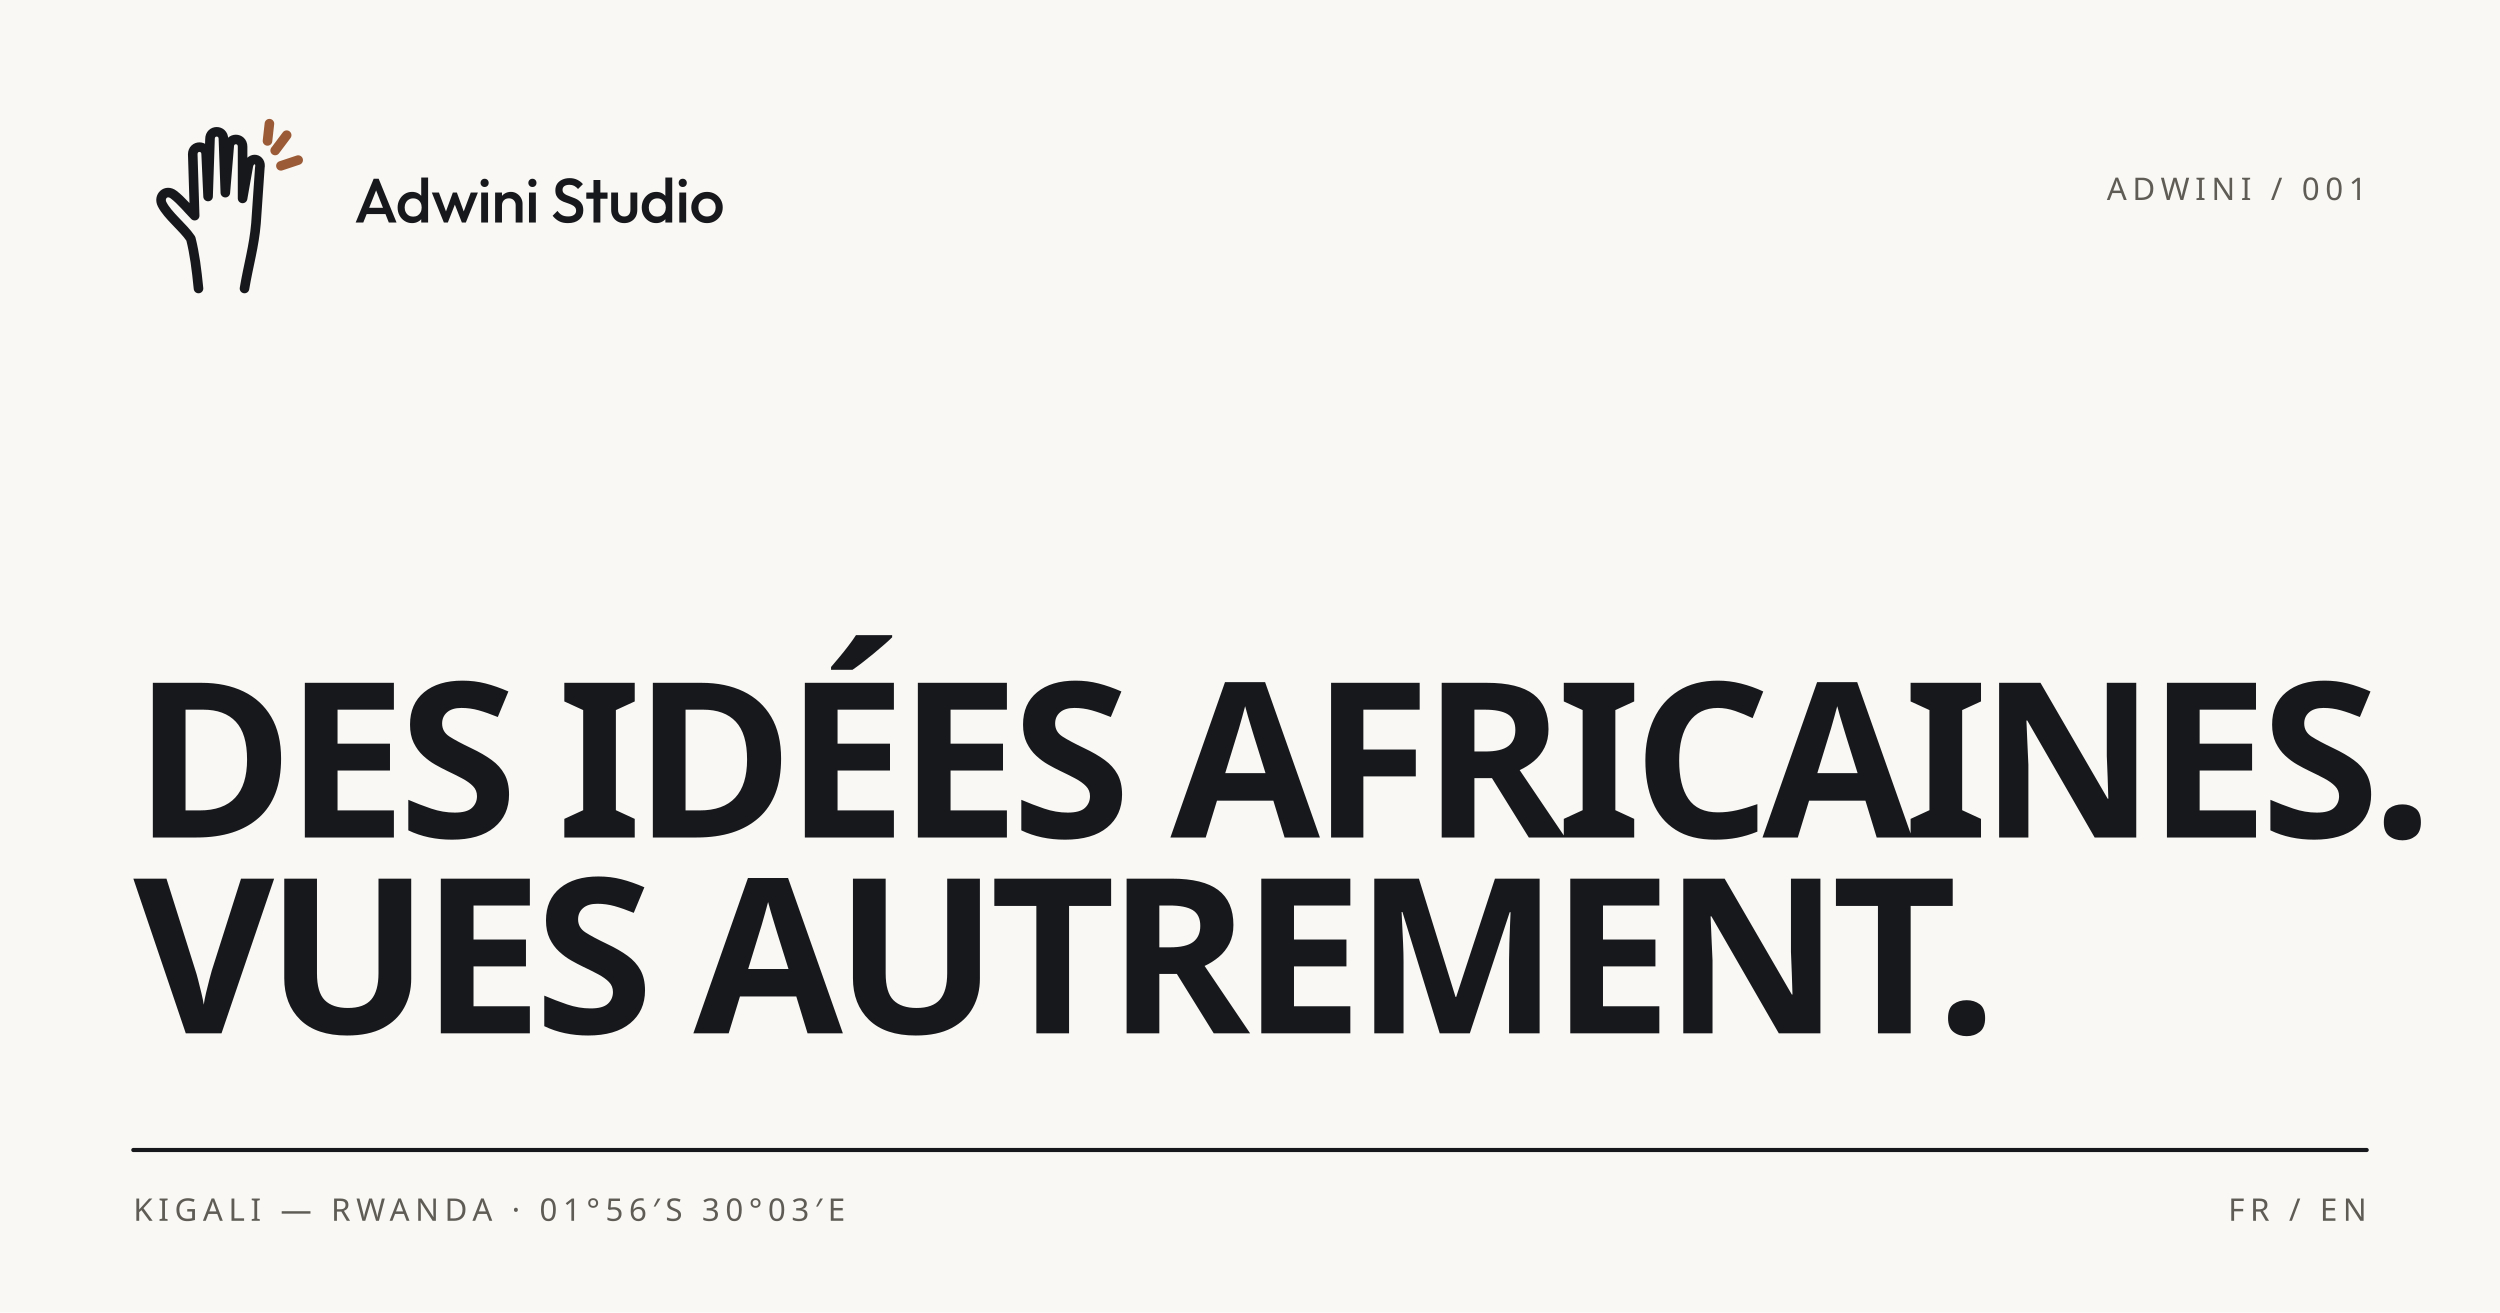
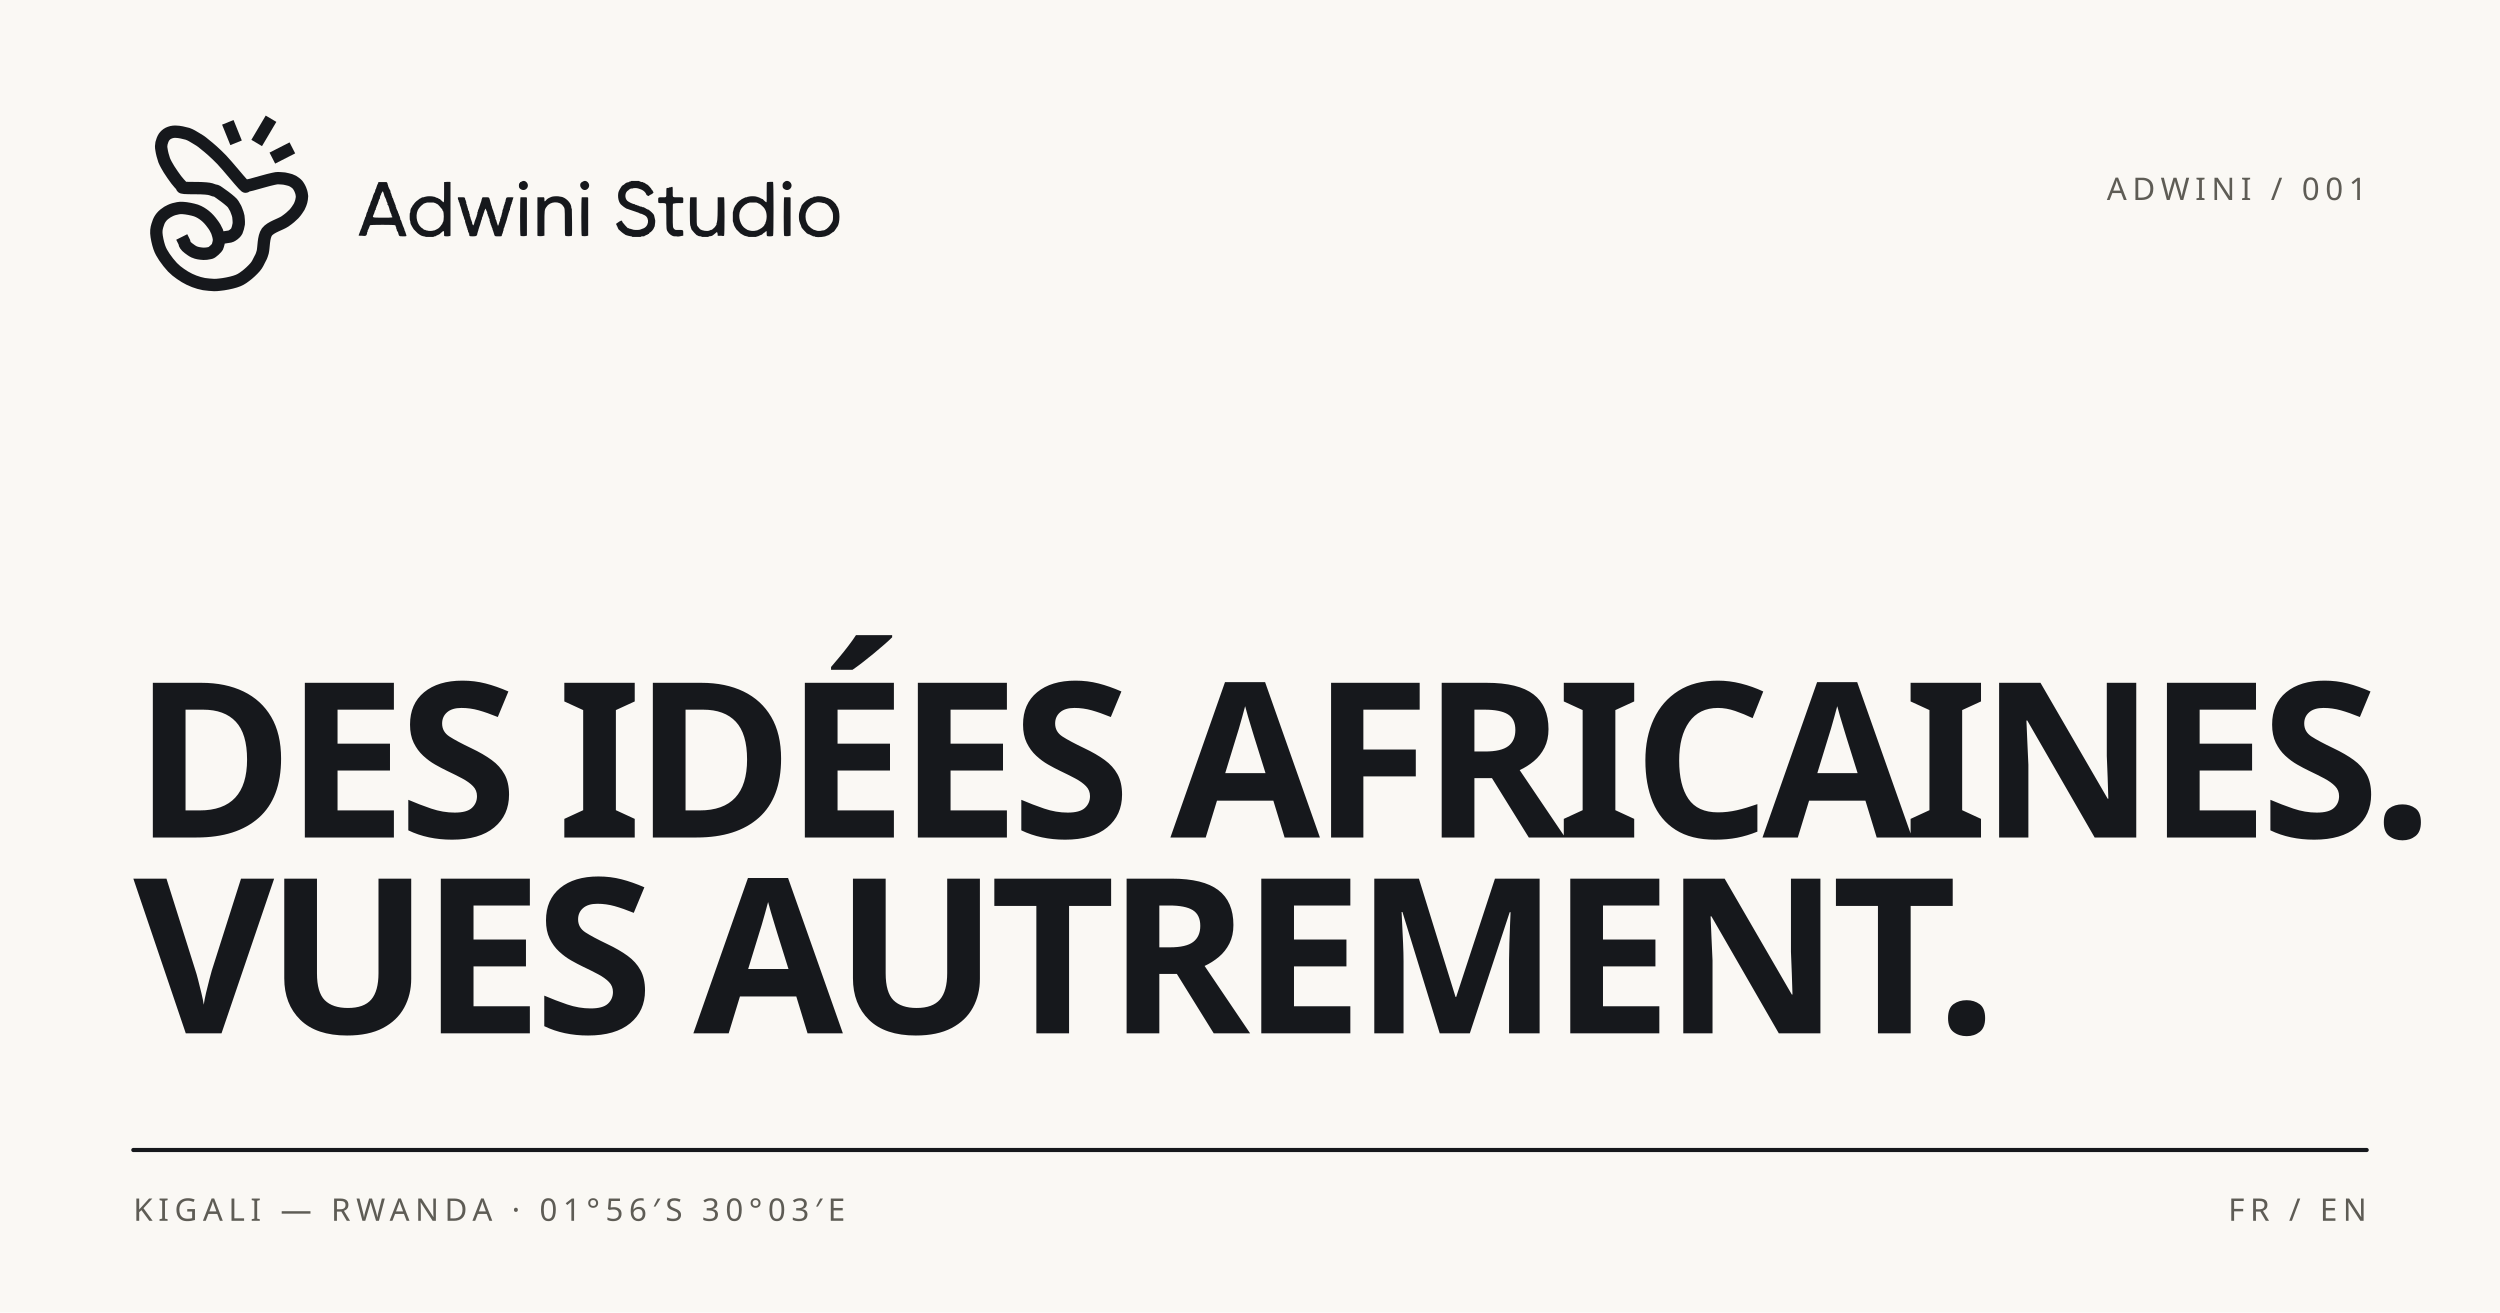
<svg xmlns="http://www.w3.org/2000/svg" viewBox="0 0 1200 630" width="1200" height="630">
  <rect width="1200" height="630" fill="#FAF8F4" />
-   <g transform="translate(64 52) scale(0.92)" fill="none" stroke-width="5" stroke-linecap="round" stroke-linejoin="round">
-     <path d="M34 94C33 84 32 76 30 68C26 62 18 56 15 50C13 46 17 42 21 45C25 48 29 53 32 56L31 24C31 19 38 19 38 24L39 46L40 16C40 11 47 11 47 16L48 44L50 20C50 15 57 15 57 20L57 47L60 30C61 25 67 26 66 31L64 60C63 72 60 82 58 94" stroke="#16181C" />
-     <path d="M70 17L71 8" stroke="#9A5B36" />
-     <path d="M74 22L80 14" stroke="#9A5B36" />
-     <path d="M77 30L86 27" stroke="#9A5B36" />
+   <g transform="translate(64 52) scale(0.92)" fill="none" stroke-width="6.45" stroke-linecap="square" stroke-linejoin="round">
+     <path d="M26.7 70C26.8 70.2 26.7 70.8 27.1 71.3C27.4 71.8 28 72.4 28.8 73C29.6 73.6 30.8 74.5 31.7 74.9C32.5 75.3 33.2 75.4 34 75.6C34.9 75.7 35.7 75.9 36.6 75.9C37.6 75.9 38.8 75.8 39.5 75.6C40.3 75.4 40.4 75.5 41.1 75C41.7 74.6 42.9 73.5 43.4 72.9C43.9 72.3 43.9 72.3 44.1 71.6C44.3 70.9 44.7 69.7 44.7 68.5C44.6 67.2 44.2 65.7 43.7 64.3C43.1 62.9 42.3 61.5 41.2 60.1C40.2 58.7 38.9 57.2 37.4 56C36 54.9 34.6 54 32.7 53.3C30.8 52.7 27.8 52.1 25.9 52C24 51.8 22.6 52.3 21.2 52.6C19.8 53 18.9 53.5 17.8 54.1C16.7 54.8 15.5 55.7 14.7 56.7C13.9 57.7 13.3 58.7 12.9 60.1C12.4 61.5 11.9 63 12 65.1C12.1 67.1 12.8 70.3 13.5 72.4C14.2 74.5 15.1 75.9 16.2 77.6C17.4 79.4 19 81.4 20.4 82.9C21.8 84.3 23.1 85.4 24.6 86.4C26.1 87.5 27.7 88.4 29.3 89.2C30.9 90 32.6 90.6 34.3 91.1C36 91.6 37.7 91.9 39.5 92C41.3 92.2 42.8 92.3 45 92C47.3 91.8 50.9 91.1 53.1 90.4C55.4 89.7 56.7 88.9 58.4 87.6C60.1 86.4 62.3 84.3 63.5 82.9C64.8 81.4 65.2 80.2 65.9 78.9C66.6 77.6 66.8 77.4 67.5 75C68.1 72.6 67.8 67.2 69.7 64.5C71.7 61.9 76.7 60.6 79.1 59C81.4 57.4 82.5 56.4 83.8 55.1C85 53.8 85.8 52.5 86.5 51.4C87.1 50.3 87.3 49.5 87.6 48.6C87.8 47.6 88 46.9 88 45.9C87.9 45 87.8 44.1 87.4 43.1C87.1 42.1 86.4 40.8 85.7 39.9C85 39.1 84.1 38.5 83.3 38C82.4 37.5 81.4 37.2 80.4 37C79.3 36.7 78.2 36.5 77 36.5C75.7 36.5 75.6 36.2 73 36.8C70.5 37.3 64.1 39.2 61.8 39.8C59.4 40.4 59.6 40.2 58.9 40.2C58.2 40.2 59.5 42 57.4 39.8C55.2 37.5 49.4 30.3 46.1 26.8C42.7 23.3 39.7 20.7 37.4 18.9C35.2 17 34.2 16.5 32.7 15.6C31.2 14.7 30 13.9 28.3 13.3C26.5 12.8 23.9 12.2 22.2 12.2C20.6 12.1 19.4 12.5 18.3 13C17.3 13.5 16.6 14.2 16 15C15.4 15.9 15 17.1 14.7 18.2C14.5 19.3 14.4 20.1 14.7 21.6C14.9 23.1 15.5 25.4 16.1 27.1C16.8 28.8 17.6 30.1 18.6 31.8C19.7 33.5 21.3 35.9 22.4 37.3C23.5 38.7 24.4 39.7 25.1 40.4C25.8 41.1 24.6 41.3 26.7 41.5C28.8 41.7 35.1 41.5 37.7 41.8C40.3 42 41 42.4 42.1 42.8C43.3 43.1 43.1 42.8 44.5 43.8C45.9 44.7 49.4 47.3 50.8 48.6C52.2 49.8 52.4 50.6 52.9 51.4C53.5 52.3 53.7 53 54 53.8C54.3 54.6 54.6 55.3 54.8 56.4C54.9 57.5 55.1 59.1 55 60.3C54.8 61.6 54.4 63.1 54 64C53.5 64.9 53 65.3 52.4 65.8C51.7 66.2 51.5 66.6 50.3 66.9C49 67.2 45.9 67.5 45 67.7" stroke="#16181C" />
+     <path d="M50.5 10.3L52.4 15" stroke="#16181C" />
+     <path d="M70.2 8.2L66 15.3" stroke="#16181C" />
+     <path d="M80.1 22.1L75.4 24.5" stroke="#16181C" />
  </g>
-   <g transform="translate(170 84) scale(0.3)" fill="#16181C">
-     <path d="M14.6 76L2.4 76L31.2 6L39.2 6L67.8 76L55.4 76L50.1 62.5L20 62.5L14.6 76M24 52.5L46.1 52.5L35.1 24.6M92.6 77Q86.1 77 80.9 73.7Q75.6 70.4 72.6 64.8Q69.5 59.1 69.5 52.1Q69.5 45 72.6 39.4Q75.6 33.7 80.9 30.3Q86.1 27 92.6 27Q98.1 27 102.4 29.3Q105.2 30.9 107.3 33.3L107.3 4L118.3 4L118.3 76L107.3 76L107.3 70.8Q105.3 73.1 102.4 74.6Q98.1 77 92.6 77M94.4 66.6Q98.5 66.6 101.6 64.8Q104.6 62.9 106.3 59.6Q108 56.3 108 52Q108 47.7 106.3 44.4Q104.6 41.1 101.6 39.3Q98.5 37.4 94.5 37.4Q90.4 37.4 87.4 39.3Q84.3 41.1 82.6 44.4Q80.8 47.7 80.8 52Q80.8 56.3 82.6 59.6Q84.3 62.9 87.4 64.8Q90.4 66.6 94.4 66.6M149.9 76L143.5 76L124.2 28L135.6 28L146.9 58.3L157.9 28L164.3 28L175.3 58.3L186.6 28L198 28L178.7 76L172.3 76L161.1 47.4M214.2 76L203.2 76L203.2 28L214.2 28L214.2 76M208.7 19.2Q205.9 19.2 204.1 17.3Q202.2 15.4 202.2 12.6Q202.2 9.8 204.1 7.9Q205.9 6 208.7 6Q211.6 6 213.4 7.9Q215.2 9.8 215.2 12.6Q215.2 15.4 213.4 17.3Q211.6 19.2 208.7 19.2M269.4 76L258.4 76L258.4 48.3Q258.4 43.5 255.4 40.4Q252.3 37.3 247.5 37.3Q244.3 37.3 241.8 38.7Q239.3 40.1 237.9 42.6Q236.5 45.1 236.5 48.3L236.5 76L225.5 76L225.5 28L236.5 28L236.5 33.4Q238.5 31 241.3 29.4Q245.5 27 250.8 27Q256.2 27 260.4 29.8Q264.6 32.5 267 36.8Q269.4 41.2 269.4 45.9M290.7 76L279.7 76L279.7 28L290.7 28L290.7 76M285.2 19.2Q282.4 19.2 280.6 17.3Q278.7 15.4 278.7 12.6Q278.7 9.8 280.6 7.9Q282.4 6 285.2 6Q288.1 6 289.9 7.9Q291.7 9.8 291.7 12.6Q291.7 15.4 289.9 17.3Q288.1 19.2 285.2 19.2M342 77Q333.7 77 327.9 74Q322.1 71 317.5 65.2L325.3 57.4Q328.2 61.6 332.2 64Q336.2 66.3 342.4 66.3Q348.2 66.3 351.6 63.9Q355.1 61.5 355.1 57.3Q355.1 53.8 353.3 51.6Q351.5 49.4 348.5 48Q345.6 46.5 342 45.3Q338.5 44.2 334.9 42.8Q331.4 41.3 328.4 39.1Q325.5 36.9 323.7 33.4Q321.9 29.9 321.9 24.5Q321.9 18.3 324.9 13.9Q328 9.6 333.2 7.3Q338.4 5 344.8 5Q351.7 5 357.1 7.7Q362.6 10.4 366 14.6L358.2 22.4Q355.2 19 351.9 17.3Q348.7 15.7 344.5 15.7Q339.3 15.7 336.3 17.8Q333.4 19.9 333.4 23.7Q333.4 26.9 335.2 28.8Q337 30.8 339.9 32.1Q342.9 33.5 346.4 34.7Q350 35.9 353.5 37.4Q357.1 38.9 360 41.3Q363 43.6 364.8 47.3Q366.6 51 366.6 56.6Q366.6 66 359.9 71.5Q353.3 77 342 77M393.9 76L382.9 76L382.9 38L371.4 38L371.4 28L382.9 28L382.9 8L393.9 8L393.9 28L405.4 28L405.4 38L393.9 38M432.1 77Q426 77 421.3 74.3Q416.5 71.6 413.9 66.8Q411.2 62.1 411.2 55.9L411.2 28L422.2 28L422.2 55.4Q422.2 58.9 423.4 61.4Q424.5 63.8 426.8 65.1Q429 66.4 432.1 66.4Q436.9 66.4 439.4 63.5Q442 60.7 442 55.4L442 28L453 28L453 55.9Q453 62.2 450.4 67Q447.7 71.7 443 74.3Q438.3 77 432.1 77M483.2 77Q476.7 77 471.4 73.7Q466.2 70.4 463.1 64.8Q460.1 59.1 460.1 52.1Q460.1 45 463.1 39.4Q466.2 33.7 471.4 30.3Q476.7 27 483.2 27Q488.7 27 493 29.3Q495.8 30.9 497.9 33.3L497.9 4L508.9 4L508.9 76L497.9 76L497.9 70.8Q495.9 73.1 493 74.6Q488.7 77 483.2 77M485 66.6Q489.1 66.6 492.1 64.8Q495.2 62.9 496.9 59.6Q498.6 56.3 498.6 52Q498.6 47.7 496.9 44.4Q495.2 41.1 492.1 39.3Q489.1 37.4 485.1 37.4Q481 37.4 477.9 39.3Q474.9 41.1 473.1 44.4Q471.4 47.7 471.4 52Q471.4 56.3 473.1 59.6Q474.9 62.9 477.9 64.8Q481 66.6 485 66.6M531.2 76L520.2 76L520.2 28L531.2 28L531.2 76M525.7 19.2Q522.9 19.2 521 17.3Q519.2 15.4 519.2 12.6Q519.2 9.8 521 7.9Q522.9 6 525.7 6Q528.6 6 530.4 7.9Q532.2 9.8 532.2 12.6Q532.2 15.4 530.4 17.3Q528.6 19.2 525.7 19.2M564.5 77Q557.5 77 551.8 73.7Q546.1 70.3 542.8 64.6Q539.4 58.9 539.4 51.9Q539.4 44.9 542.8 39.3Q546.1 33.7 551.8 30.3Q557.5 27 564.5 27Q571.6 27 577.3 30.3Q583 33.6 586.4 39.3Q589.7 44.9 589.7 51.9Q589.7 58.9 586.4 64.6Q583 70.3 577.3 73.7Q571.6 77 564.5 77M564.5 66.4Q568.6 66.4 571.8 64.5Q574.9 62.7 576.6 59.4Q578.4 56.1 578.4 51.9Q578.4 47.7 576.6 44.5Q574.8 41.3 571.7 39.4Q568.6 37.6 564.5 37.6Q560.5 37.6 557.4 39.4Q554.2 41.3 552.4 44.5Q550.7 47.7 550.7 51.9Q550.7 56.1 552.4 59.4Q554.2 62.7 557.4 64.5Q560.5 66.4 564.5 66.4" />
+   <g transform="translate(172 86) scale(0.28)" fill="#16181C" fill-rule="evenodd">
+     <path d="M 280 4 C 279 5, 278 5, 278 5 C 278 5, 277 5, 277 6 C 277 6, 277 7, 276 7 C 275 9, 275 13, 276 15 C 280 20, 287 20, 290 14 C 293 8, 286 0, 280 4 M 385 4 C 384 5, 383 5, 383 5 C 383 5, 383 5, 382 6 C 382 6, 382 7, 381 7 C 380 9, 380 13, 382 15 C 385 20, 392 20, 395 14 C 398 8, 391 0, 385 4 M 468 3 C 467 4, 466 4, 465 4 C 465 4, 464 5, 464 5 C 463 5, 459 6, 458 7 C 458 7, 457 8, 457 8 C 456 8, 456 9, 456 9 C 455 9, 455 10, 454 10 C 452 11, 450 14, 449 16 C 448 18, 447 19, 446 22 C 444 30, 446 41, 452 45 C 454 47, 460 51, 461 51 C 461 51, 462 51, 462 51 C 463 52, 465 52, 473 55 C 474 55, 475 56, 476 56 C 476 56, 478 57, 479 57 C 480 57, 481 58, 481 58 C 482 58, 483 59, 483 59 C 485 59, 487 60, 491 62 C 500 67, 498 82, 487 85 C 482 87, 482 87, 477 87 C 472 87, 472 87, 466 85 C 465 85, 464 85, 464 84 C 463 84, 463 84, 462 84 C 460 82, 456 78, 453 74 C 452 71, 451 70, 449 72 C 448 72, 447 73, 444 75 C 442 76, 441 77, 443 79 C 443 80, 443 81, 444 81 C 444 82, 445 84, 446 86 C 449 89, 455 94, 456 94 C 456 94, 456 94, 457 95 C 458 96, 466 98, 468 98 C 469 98, 469 99, 470 99 C 471 99, 482 99, 484 99 C 484 99, 485 98, 486 98 C 486 98, 487 98, 487 98 C 488 98, 489 98, 490 98 C 490 98, 491 97, 491 97 C 492 97, 493 96, 493 96 C 494 96, 495 95, 496 95 C 496 94, 497 94, 497 94 C 497 94, 498 94, 498 94 C 498 93, 499 93, 499 92 C 502 91, 506 86, 507 83 C 507 83, 507 82, 508 81 C 508 79, 509 76, 509 71 C 508 67, 508 66, 507 62 C 506 59, 500 54, 497 52 C 497 52, 496 52, 496 52 C 495 51, 494 51, 494 51 C 493 50, 492 50, 491 49 C 490 49, 489 48, 489 48 C 488 48, 487 48, 487 48 C 486 47, 485 47, 484 47 C 483 47, 482 46, 481 46 C 480 45, 479 45, 478 45 C 477 44, 476 44, 475 44 C 475 44, 474 43, 474 43 C 471 43, 463 39, 461 37 C 456 32, 457 22, 463 19 C 463 19, 464 18, 464 18 C 465 17, 467 16, 468 16 C 469 16, 469 16, 470 16 C 471 15, 478 15, 480 16 C 487 18, 492 21, 494 27 C 495 28, 497 29, 498 29 C 498 28, 499 28, 502 26 C 503 26, 504 25, 505 24 C 505 24, 506 23, 506 23 C 506 23, 506 23, 506 23 C 506 22, 505 21, 505 21 C 505 20, 504 19, 504 19 C 503 19, 503 18, 503 18 C 503 17, 497 10, 495 9 C 494 9, 493 8, 493 8 C 492 7, 491 7, 490 6 C 489 6, 488 6, 488 5 C 487 5, 487 5, 486 5 C 486 5, 482 4, 481 3 C 479 3, 470 3, 468 3 M 731 4 C 731 5, 730 5, 730 5 C 730 5, 729 5, 729 6 C 729 6, 729 7, 728 7 C 727 9, 727 13, 728 15 C 732 20, 739 20, 742 14 C 745 8, 738 0, 731 4 M 35 5 C 34 5, 34 6, 34 7 C 33 8, 33 9, 33 9 C 33 9, 32 10, 32 11 C 30 17, 30 18, 29 18 C 29 18, 29 19, 29 20 C 28 22, 28 23, 28 23 C 27 23, 27 25, 25 29 C 25 30, 25 31, 24 32 C 24 32, 24 34, 23 35 C 23 36, 23 37, 22 37 C 22 37, 22 38, 21 40 C 21 41, 20 43, 20 44 C 19 45, 19 47, 18 48 C 18 49, 17 51, 17 51 C 17 52, 16 53, 16 54 C 16 55, 16 56, 15 56 C 15 56, 15 57, 14 59 C 14 60, 13 62, 13 63 C 13 64, 12 65, 12 65 C 12 65, 11 67, 11 68 C 11 69, 10 70, 10 70 C 10 70, 10 72, 9 73 C 9 74, 8 76, 8 77 C 7 79, 6 81, 6 82 C 6 83, 5 84, 5 85 C 5 85, 4 86, 4 87 C 3 89, 2 93, 1 95 C 0 97, 0 97, 6 97 C 13 98, 14 97, 15 93 C 15 93, 15 92, 15 91 C 16 91, 16 90, 16 88 C 17 87, 17 86, 17 86 C 17 86, 18 85, 18 84 C 20 79, 20 79, 20 79 C 21 78, 62 78, 63 79 C 63 79, 63 79, 64 80 C 64 81, 64 82, 65 83 C 65 83, 65 84, 65 85 C 66 86, 66 87, 66 88 C 67 89, 67 90, 68 91 C 70 98, 69 98, 77 98 C 83 98, 83 98, 82 95 C 82 94, 81 93, 81 92 C 81 91, 80 90, 80 89 C 80 89, 79 88, 79 87 C 79 87, 79 86, 79 86 C 78 84, 78 83, 76 79 C 76 78, 75 76, 75 76 C 75 75, 74 74, 74 73 C 74 72, 73 70, 72 69 C 72 67, 71 65, 71 64 C 70 63, 70 62, 70 62 C 70 61, 69 60, 69 59 C 68 58, 68 57, 68 56 C 68 56, 67 55, 67 54 C 66 53, 66 51, 65 50 C 65 49, 65 48, 64 47 C 64 47, 64 46, 64 45 C 63 44, 63 43, 63 42 C 62 42, 62 41, 62 40 C 61 39, 61 37, 60 35 C 60 34, 59 32, 58 31 C 58 30, 58 29, 57 28 C 57 28, 57 27, 57 27 C 57 26, 56 25, 56 24 C 55 23, 55 21, 55 20 C 53 16, 52 15, 52 14 C 52 14, 52 13, 51 12 C 51 10, 51 9, 50 9 C 50 9, 50 8, 50 7 C 49 6, 49 5, 48 5 C 48 5, 36 5, 35 5 M 147 5 C 147 6, 147 6, 147 23 C 147 43, 147 41, 143 37 C 141 36, 140 34, 140 34 C 139 34, 139 34, 139 34 C 138 34, 138 33, 137 33 C 136 32, 135 32, 134 32 C 134 31, 132 31, 132 31 C 131 30, 129 30, 129 30 C 127 29, 117 29, 116 30 C 115 30, 114 30, 112 31 C 111 31, 109 31, 108 32 C 108 32, 107 33, 106 33 C 106 33, 104 34, 102 36 C 100 37, 96 41, 95 43 C 93 45, 92 47, 92 48 C 92 48, 91 48, 91 49 C 90 50, 89 53, 89 57 C 88 58, 88 60, 88 64 C 88 68, 88 70, 89 72 C 89 75, 90 78, 91 79 C 91 80, 92 81, 92 81 C 92 81, 93 83, 95 86 C 96 87, 100 91, 102 93 C 104 94, 106 96, 106 96 C 107 96, 108 96, 108 97 C 109 97, 111 98, 112 98 C 114 98, 115 99, 116 99 C 117 99, 127 99, 129 99 C 129 98, 131 98, 132 98 C 133 97, 138 95, 138 95 C 138 95, 139 94, 140 94 C 140 93, 142 92, 143 91 C 146 88, 147 88, 147 93 C 147 98, 146 98, 153 98 C 156 98, 158 97, 158 97 C 158 97, 158 6, 158 5 C 157 4, 148 5, 147 5 M 701 5 C 700 6, 700 6, 700 23 C 700 43, 701 41, 696 37 C 695 36, 693 34, 693 34 C 693 34, 693 34, 692 34 C 692 34, 691 33, 690 33 C 689 32, 688 32, 688 32 C 687 31, 686 31, 685 31 C 684 30, 683 30, 682 30 C 681 29, 671 29, 669 30 C 669 30, 667 30, 666 31 C 665 31, 663 31, 662 32 C 661 32, 660 33, 660 33 C 660 33, 657 34, 655 36 C 653 37, 649 41, 648 43 C 646 45, 645 47, 645 48 C 645 48, 645 48, 644 49 C 644 50, 643 53, 642 57 C 642 58, 642 60, 642 64 C 642 68, 642 70, 642 72 C 643 75, 644 78, 644 79 C 645 80, 645 81, 645 81 C 645 81, 646 83, 648 86 C 649 87, 653 91, 655 93 C 657 94, 660 96, 660 96 C 660 96, 661 96, 662 97 C 663 97, 665 98, 666 98 C 667 98, 669 99, 669 99 C 671 99, 681 99, 682 99 C 683 98, 684 98, 685 98 C 687 97, 691 95, 692 95 C 692 95, 693 94, 693 94 C 694 93, 695 92, 697 91 C 700 88, 700 88, 700 93 C 700 98, 700 98, 706 98 C 710 98, 711 97, 711 97 C 712 97, 712 6, 711 5 C 711 4, 702 5, 701 5 M 535 14 C 534 14, 532 14, 532 15 C 531 15, 530 15, 530 15 C 528 15, 528 15, 528 23 C 528 32, 528 31, 522 31 C 514 31, 514 31, 514 36 C 514 42, 514 41, 522 41 C 526 41, 527 42, 527 42 C 528 42, 528 49, 528 63 C 528 86, 528 87, 531 91 C 533 94, 538 98, 542 98 C 542 98, 544 98, 545 98 C 548 99, 551 98, 556 97 L 557 97 557 92 C 557 87, 557 87, 549 87 L 544 87 542 86 C 539 83, 539 84, 539 61 C 539 42, 539 42, 540 42 C 541 42, 543 41, 548 41 C 558 41, 557 42, 557 36 C 557 31, 558 31, 548 31 C 538 31, 539 32, 539 22 C 539 14, 539 14, 538 13 C 538 13, 538 13, 535 14 M 41 22 C 40 23, 39 25, 39 26 C 39 27, 38 28, 38 28 C 38 29, 37 30, 37 31 C 37 32, 37 33, 37 33 C 36 34, 35 36, 34 40 C 34 41, 33 42, 33 43 C 32 44, 32 45, 32 45 C 32 46, 32 46, 31 47 C 31 47, 31 49, 30 50 C 30 51, 30 53, 29 53 C 29 53, 28 55, 27 59 C 27 59, 26 61, 26 61 C 24 66, 23 66, 42 66 C 60 66, 60 66, 57 63 C 57 63, 57 62, 57 61 C 56 60, 56 58, 55 57 C 55 57, 55 56, 55 56 C 55 56, 54 55, 54 54 C 54 53, 53 51, 53 50 C 52 46, 51 44, 50 44 C 50 43, 50 42, 50 41 C 49 40, 49 39, 49 39 C 48 38, 48 37, 48 36 C 48 36, 47 34, 47 33 C 46 33, 46 32, 46 32 C 46 31, 46 30, 45 30 C 45 29, 44 27, 44 26 C 42 20, 42 20, 41 22 M 332 30 C 327 32, 324 33, 321 37 C 319 39, 319 38, 319 34 C 319 32, 319 32, 318 31 C 316 31, 308 31, 307 31 C 307 32, 307 97, 307 97 C 308 98, 316 98, 318 97 L 319 97 319 77 C 319 53, 319 52, 323 47 C 329 38, 345 37, 351 46 C 354 50, 354 49, 354 74 C 354 91, 354 97, 355 97 C 355 98, 365 98, 366 97 C 367 96, 366 53, 366 51 C 365 50, 365 48, 365 47 C 364 40, 355 31, 347 30 C 347 30, 346 30, 346 30 C 344 29, 336 29, 332 30 M 784 30 C 784 30, 783 30, 782 30 C 781 30, 780 30, 780 31 C 776 32, 773 33, 773 34 C 772 34, 772 34, 771 35 C 768 36, 762 42, 760 45 C 760 46, 759 47, 759 48 C 758 50, 757 53, 756 57 C 755 59, 755 69, 756 72 C 757 75, 758 78, 759 80 C 759 81, 760 83, 760 83 C 762 86, 767 91, 769 93 C 771 94, 773 95, 774 95 C 774 95, 775 96, 776 96 C 777 97, 778 97, 778 97 C 779 98, 780 98, 780 98 C 780 98, 781 98, 782 98 C 783 99, 784 99, 784 99 C 788 100, 800 99, 803 97 C 804 97, 805 96, 806 96 C 807 95, 808 95, 808 95 C 808 95, 809 94, 809 94 C 809 94, 810 94, 810 93 C 811 93, 812 92, 812 92 C 812 92, 812 92, 813 91 C 814 91, 815 90, 816 89 C 817 87, 820 84, 820 83 C 821 82, 821 82, 821 82 C 826 75, 826 54, 821 47 C 821 47, 821 46, 820 46 C 820 44, 817 41, 816 40 C 815 39, 814 38, 813 37 C 812 37, 812 36, 812 36 C 812 36, 811 36, 810 35 C 810 35, 809 34, 809 34 C 809 34, 808 34, 808 34 C 808 34, 807 33, 806 33 C 805 32, 804 32, 803 32 C 800 30, 788 28, 784 30 M 171 31 C 170 32, 171 34, 171 35 C 172 36, 172 37, 172 38 C 172 38, 173 40, 173 40 C 173 41, 174 42, 174 43 C 174 44, 174 45, 175 46 C 175 46, 175 48, 176 49 C 176 51, 177 52, 178 57 C 178 57, 179 59, 179 60 C 179 61, 180 63, 180 63 C 180 63, 181 65, 181 66 C 181 67, 182 69, 182 69 C 182 69, 182 70, 183 71 C 183 72, 183 73, 183 74 C 184 74, 184 76, 184 77 C 185 78, 185 79, 185 80 C 186 81, 186 82, 186 83 C 187 84, 187 86, 187 86 C 187 87, 188 88, 188 88 C 188 89, 188 91, 189 91 C 189 92, 189 93, 190 93 C 190 98, 190 98, 197 98 C 203 98, 203 97, 204 94 C 204 93, 204 91, 205 91 C 205 90, 205 89, 205 89 C 206 88, 206 87, 206 86 C 206 86, 207 84, 207 83 C 207 82, 208 81, 208 80 C 208 80, 209 78, 209 77 C 210 74, 210 73, 211 70 C 212 69, 212 67, 212 66 C 213 65, 213 64, 213 64 C 213 63, 214 62, 214 61 C 214 60, 215 58, 215 58 C 215 57, 216 56, 216 55 C 216 54, 217 52, 218 51 C 219 50, 219 51, 219 53 C 220 54, 220 55, 220 55 C 221 56, 221 57, 221 59 C 222 60, 222 61, 222 62 C 222 62, 223 63, 223 64 C 223 65, 224 66, 224 67 C 224 67, 225 68, 225 69 C 225 70, 225 71, 225 72 C 226 72, 226 74, 226 75 C 227 76, 227 77, 227 78 C 227 78, 228 79, 228 80 C 228 81, 229 82, 229 83 C 229 83, 230 84, 230 86 C 231 88, 232 92, 233 95 C 234 98, 234 98, 240 98 C 246 98, 246 98, 246 96 C 246 95, 246 95, 247 94 C 247 93, 247 92, 248 91 C 248 90, 248 88, 249 88 C 249 87, 249 86, 249 85 C 250 84, 250 83, 250 83 C 250 83, 251 81, 251 80 C 251 79, 252 77, 252 77 C 252 76, 253 75, 253 74 C 253 73, 254 71, 254 71 C 255 66, 256 65, 256 63 C 257 62, 257 60, 257 60 C 257 59, 258 58, 258 57 C 258 56, 259 55, 259 54 C 259 54, 260 52, 260 52 C 260 51, 260 50, 260 49 C 261 49, 261 48, 261 46 C 262 45, 262 44, 262 43 C 263 43, 263 41, 263 40 C 264 39, 264 37, 264 37 C 264 37, 265 35, 265 34 C 265 33, 266 32, 266 32 C 266 31, 265 31, 260 31 C 254 31, 254 31, 253 34 C 253 35, 252 37, 252 39 C 251 40, 251 41, 251 42 C 251 42, 251 43, 250 44 C 250 44, 250 46, 249 47 C 249 48, 249 50, 248 51 C 248 52, 247 54, 247 54 C 247 54, 247 55, 247 56 C 247 57, 246 58, 246 59 C 246 61, 245 62, 245 64 C 244 65, 244 66, 244 66 C 244 67, 244 68, 243 68 C 243 69, 243 70, 243 71 C 242 72, 242 74, 241 76 C 241 77, 240 79, 240 79 C 240 80, 239 80, 239 79 C 239 78, 238 77, 238 76 C 238 75, 237 74, 237 73 C 237 71, 236 70, 236 70 C 236 70, 236 69, 235 68 C 235 67, 235 66, 235 65 C 234 65, 234 63, 234 62 C 233 61, 233 60, 233 59 C 232 58, 232 57, 232 56 C 231 55, 231 53, 231 53 C 230 52, 230 51, 230 51 C 230 50, 229 49, 229 48 C 229 48, 229 46, 228 45 C 228 44, 227 42, 227 41 C 226 38, 226 37, 225 34 C 224 31, 224 31, 218 31 L 213 31 212 33 C 212 34, 211 35, 211 37 C 211 38, 210 39, 210 40 C 210 40, 209 42, 209 43 C 209 44, 208 45, 208 46 C 208 46, 207 48, 207 49 C 207 50, 206 51, 206 51 C 206 51, 206 52, 205 54 C 205 55, 205 56, 204 57 C 204 57, 204 59, 204 60 C 203 61, 203 62, 203 63 C 201 68, 201 69, 200 71 C 200 72, 199 73, 199 74 C 199 74, 199 76, 198 77 C 198 79, 197 80, 196 78 C 196 77, 195 77, 195 74 C 195 73, 194 72, 194 72 C 194 72, 194 70, 193 69 C 193 68, 192 66, 192 65 C 192 65, 192 64, 191 63 C 191 62, 191 61, 191 60 C 190 59, 190 58, 190 57 C 190 56, 189 54, 189 54 C 188 53, 188 52, 188 51 C 188 50, 187 49, 187 48 C 187 48, 187 46, 186 45 C 186 44, 186 43, 185 42 C 185 42, 185 41, 185 39 C 184 38, 184 36, 184 36 C 183 35, 183 34, 183 33 C 182 31, 182 31, 176 31 C 172 31, 171 31, 171 31 M 278 31 C 277 32, 277 97, 278 97 C 278 98, 287 98, 288 97 L 289 97 289 64 L 289 32 288 31 C 287 31, 278 31, 278 31 M 383 31 C 382 32, 382 97, 383 97 C 383 98, 392 98, 393 97 L 394 97 394 64 L 394 32 393 31 C 392 31, 383 31, 383 31 M 569 31 C 568 33, 568 76, 569 79 C 569 79, 569 80, 570 82 C 570 83, 570 84, 571 85 C 571 85, 571 86, 571 86 C 572 87, 574 90, 576 92 C 577 93, 578 94, 580 96 C 581 96, 581 96, 582 97 C 582 97, 584 98, 587 98 C 588 98, 589 99, 589 99 C 589 99, 591 99, 594 99 C 597 99, 599 99, 600 99 C 600 99, 601 98, 601 98 C 604 98, 606 97, 607 97 C 607 96, 608 96, 608 96 C 609 95, 611 94, 613 92 C 615 90, 615 90, 616 94 C 616 98, 615 97, 622 97 C 626 98, 627 97, 627 97 C 628 96, 628 32, 627 31 C 626 31, 617 31, 616 31 C 616 32, 616 36, 616 50 C 616 70, 615 74, 614 76 C 614 77, 614 78, 614 78 C 613 80, 610 84, 608 85 C 607 86, 607 86, 607 86 C 606 87, 605 87, 604 87 C 603 88, 602 88, 602 88 C 598 90, 589 88, 586 86 C 586 86, 586 85, 585 85 C 584 84, 583 82, 581 80 C 580 77, 580 75, 580 52 C 580 36, 580 32, 580 31 C 579 31, 569 31, 569 31 M 730 31 C 729 32, 729 97, 730 97 C 730 98, 739 98, 740 97 L 741 97 741 64 L 741 32 740 31 C 739 31, 730 31, 730 31 M 118 40 C 117 40, 116 41, 115 41 C 114 41, 113 42, 112 42 C 112 42, 111 43, 111 43 C 108 45, 104 49, 102 53 C 97 64, 101 80, 111 85 C 111 86, 112 86, 112 86 C 113 87, 114 87, 115 87 C 116 88, 117 88, 118 88 C 119 89, 127 89, 129 88 C 129 88, 131 88, 132 87 C 133 87, 134 86, 134 86 C 134 86, 135 86, 136 85 C 137 85, 141 81, 142 79 C 143 78, 143 77, 144 77 C 144 76, 144 76, 144 76 C 144 75, 144 75, 145 74 C 147 71, 147 57, 145 54 C 144 54, 144 53, 144 53 C 144 53, 144 52, 144 52 C 143 51, 143 50, 142 50 C 141 48, 137 44, 136 43 C 135 43, 134 42, 134 42 C 134 42, 133 42, 132 41 C 131 41, 129 40, 129 40 C 127 40, 119 40, 118 40 M 671 40 C 671 40, 669 41, 668 41 C 667 41, 666 42, 666 42 C 666 42, 665 43, 664 43 C 661 45, 657 49, 655 53 C 650 64, 655 80, 664 85 C 665 86, 666 86, 666 86 C 666 87, 667 87, 668 87 C 669 88, 671 88, 671 88 C 673 89, 680 89, 682 88 C 683 88, 684 88, 685 87 C 686 87, 687 86, 687 86 C 688 86, 688 86, 689 85 C 690 85, 695 81, 696 79 C 696 78, 697 77, 697 77 C 697 76, 698 76, 698 76 C 698 75, 698 75, 698 74 C 699 73, 700 68, 700 64 C 700 60, 699 55, 698 54 C 698 54, 698 53, 698 53 C 698 53, 697 52, 697 52 C 697 51, 696 50, 696 50 C 695 48, 690 44, 689 43 C 688 43, 688 42, 687 42 C 687 42, 686 42, 685 41 C 684 41, 683 40, 682 40 C 680 40, 673 40, 671 40 M 785 40 C 784 40, 783 41, 782 41 C 781 41, 780 42, 780 42 C 779 42, 779 43, 778 43 C 777 44, 772 48, 771 50 C 769 53, 768 56, 767 59 C 766 67, 767 72, 771 79 C 772 80, 777 85, 778 85 C 779 86, 780 86, 780 86 C 780 87, 781 87, 782 87 C 783 87, 784 88, 785 88 C 786 89, 793 89, 795 88 C 798 88, 801 87, 801 86 C 801 86, 802 86, 803 85 C 806 83, 811 77, 813 72 C 814 70, 814 59, 813 57 C 811 51, 806 45, 803 43 C 802 43, 801 42, 801 42 C 801 42, 800 42, 799 41 C 798 41, 797 41, 797 41 C 795 40, 787 39, 785 40" />
  </g>
  <text x="1136" y="96" text-anchor="end" font-family="JetBrains Mono" font-size="15" letter-spacing="2.7" fill="#5E5C55">ADWINI / 001</text>
  <text x="64" y="402" font-family="Outfit" font-weight="600" font-size="104" letter-spacing="-4" fill="#16181C">DES IDÉES AFRICAINES.</text>
  <text x="64" y="496" font-family="Outfit" font-weight="600" font-size="104" letter-spacing="-4" fill="#16181C">VUES AUTREMENT.</text>
  <line x1="64" y1="552" x2="1136" y2="552" stroke="#16181C" stroke-width="2" stroke-linecap="round" />
  <text x="64" y="586" font-family="JetBrains Mono" font-size="15" letter-spacing="2.7" fill="#5E5C55">KIGALI — RWANDA · 01°56′S 30°03′E</text>
  <text x="1136" y="586" text-anchor="end" font-family="JetBrains Mono" font-size="15" letter-spacing="2.7" fill="#5E5C55">FR / EN</text>
</svg>
